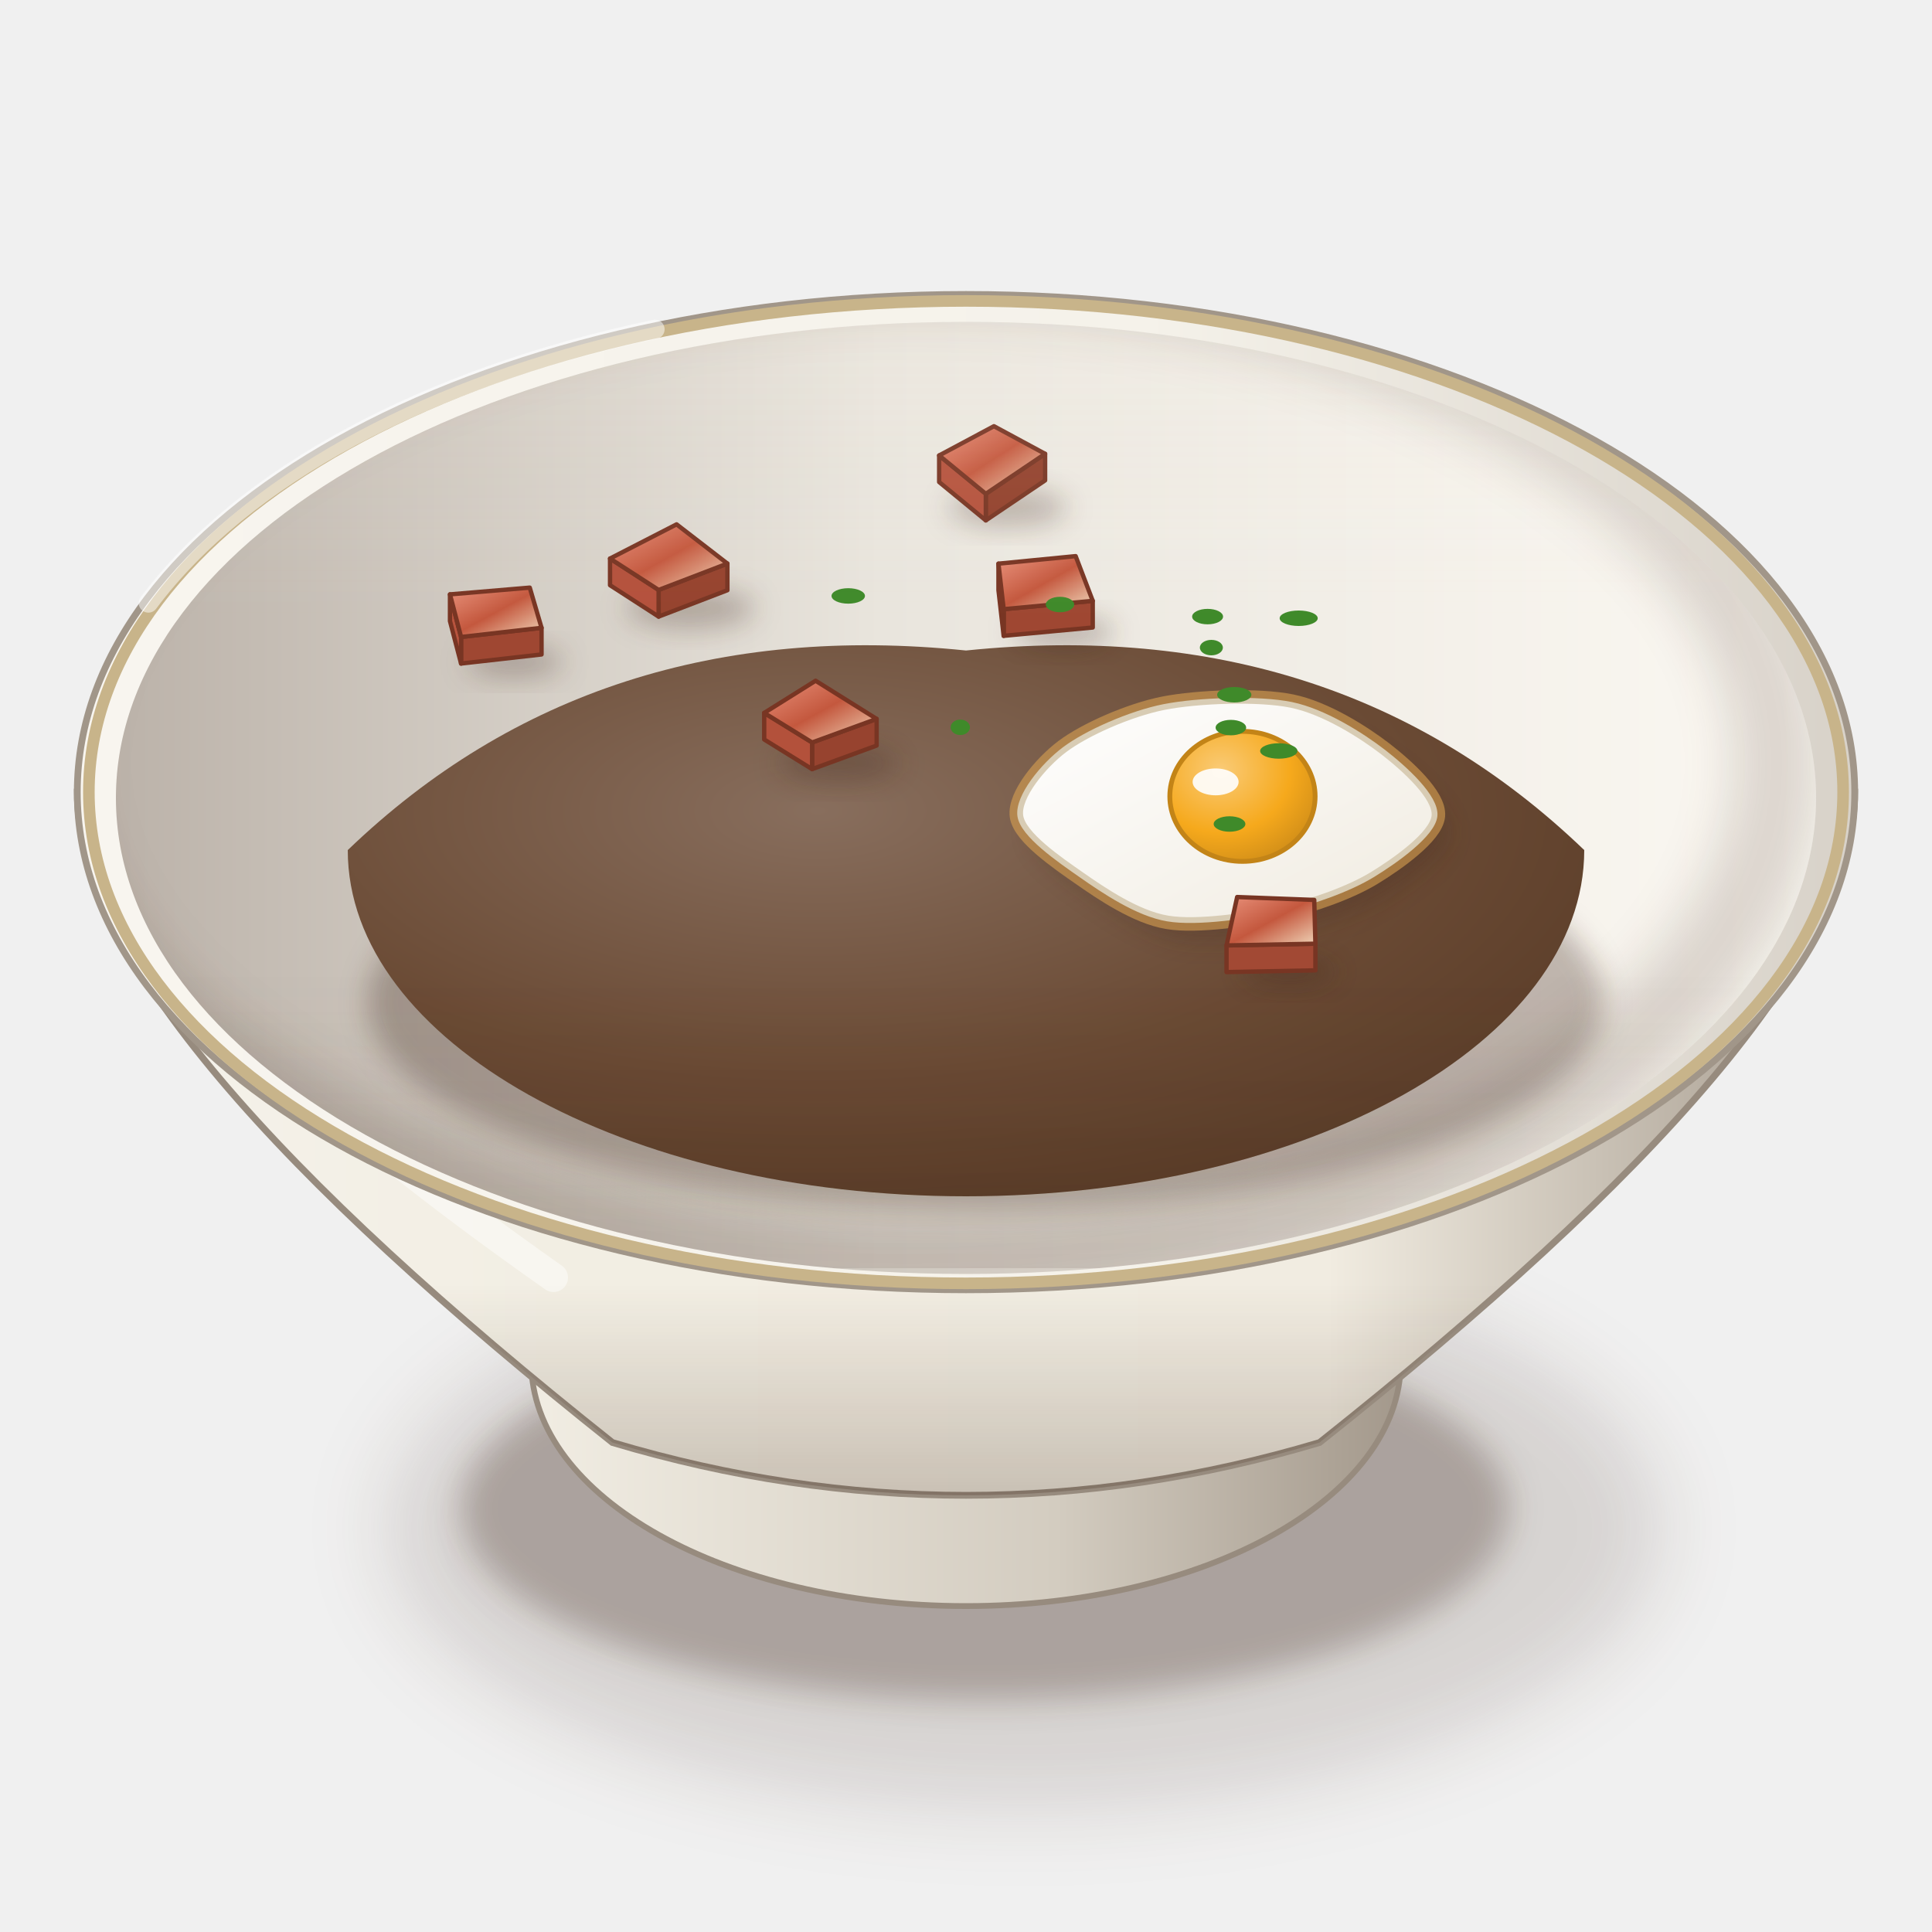
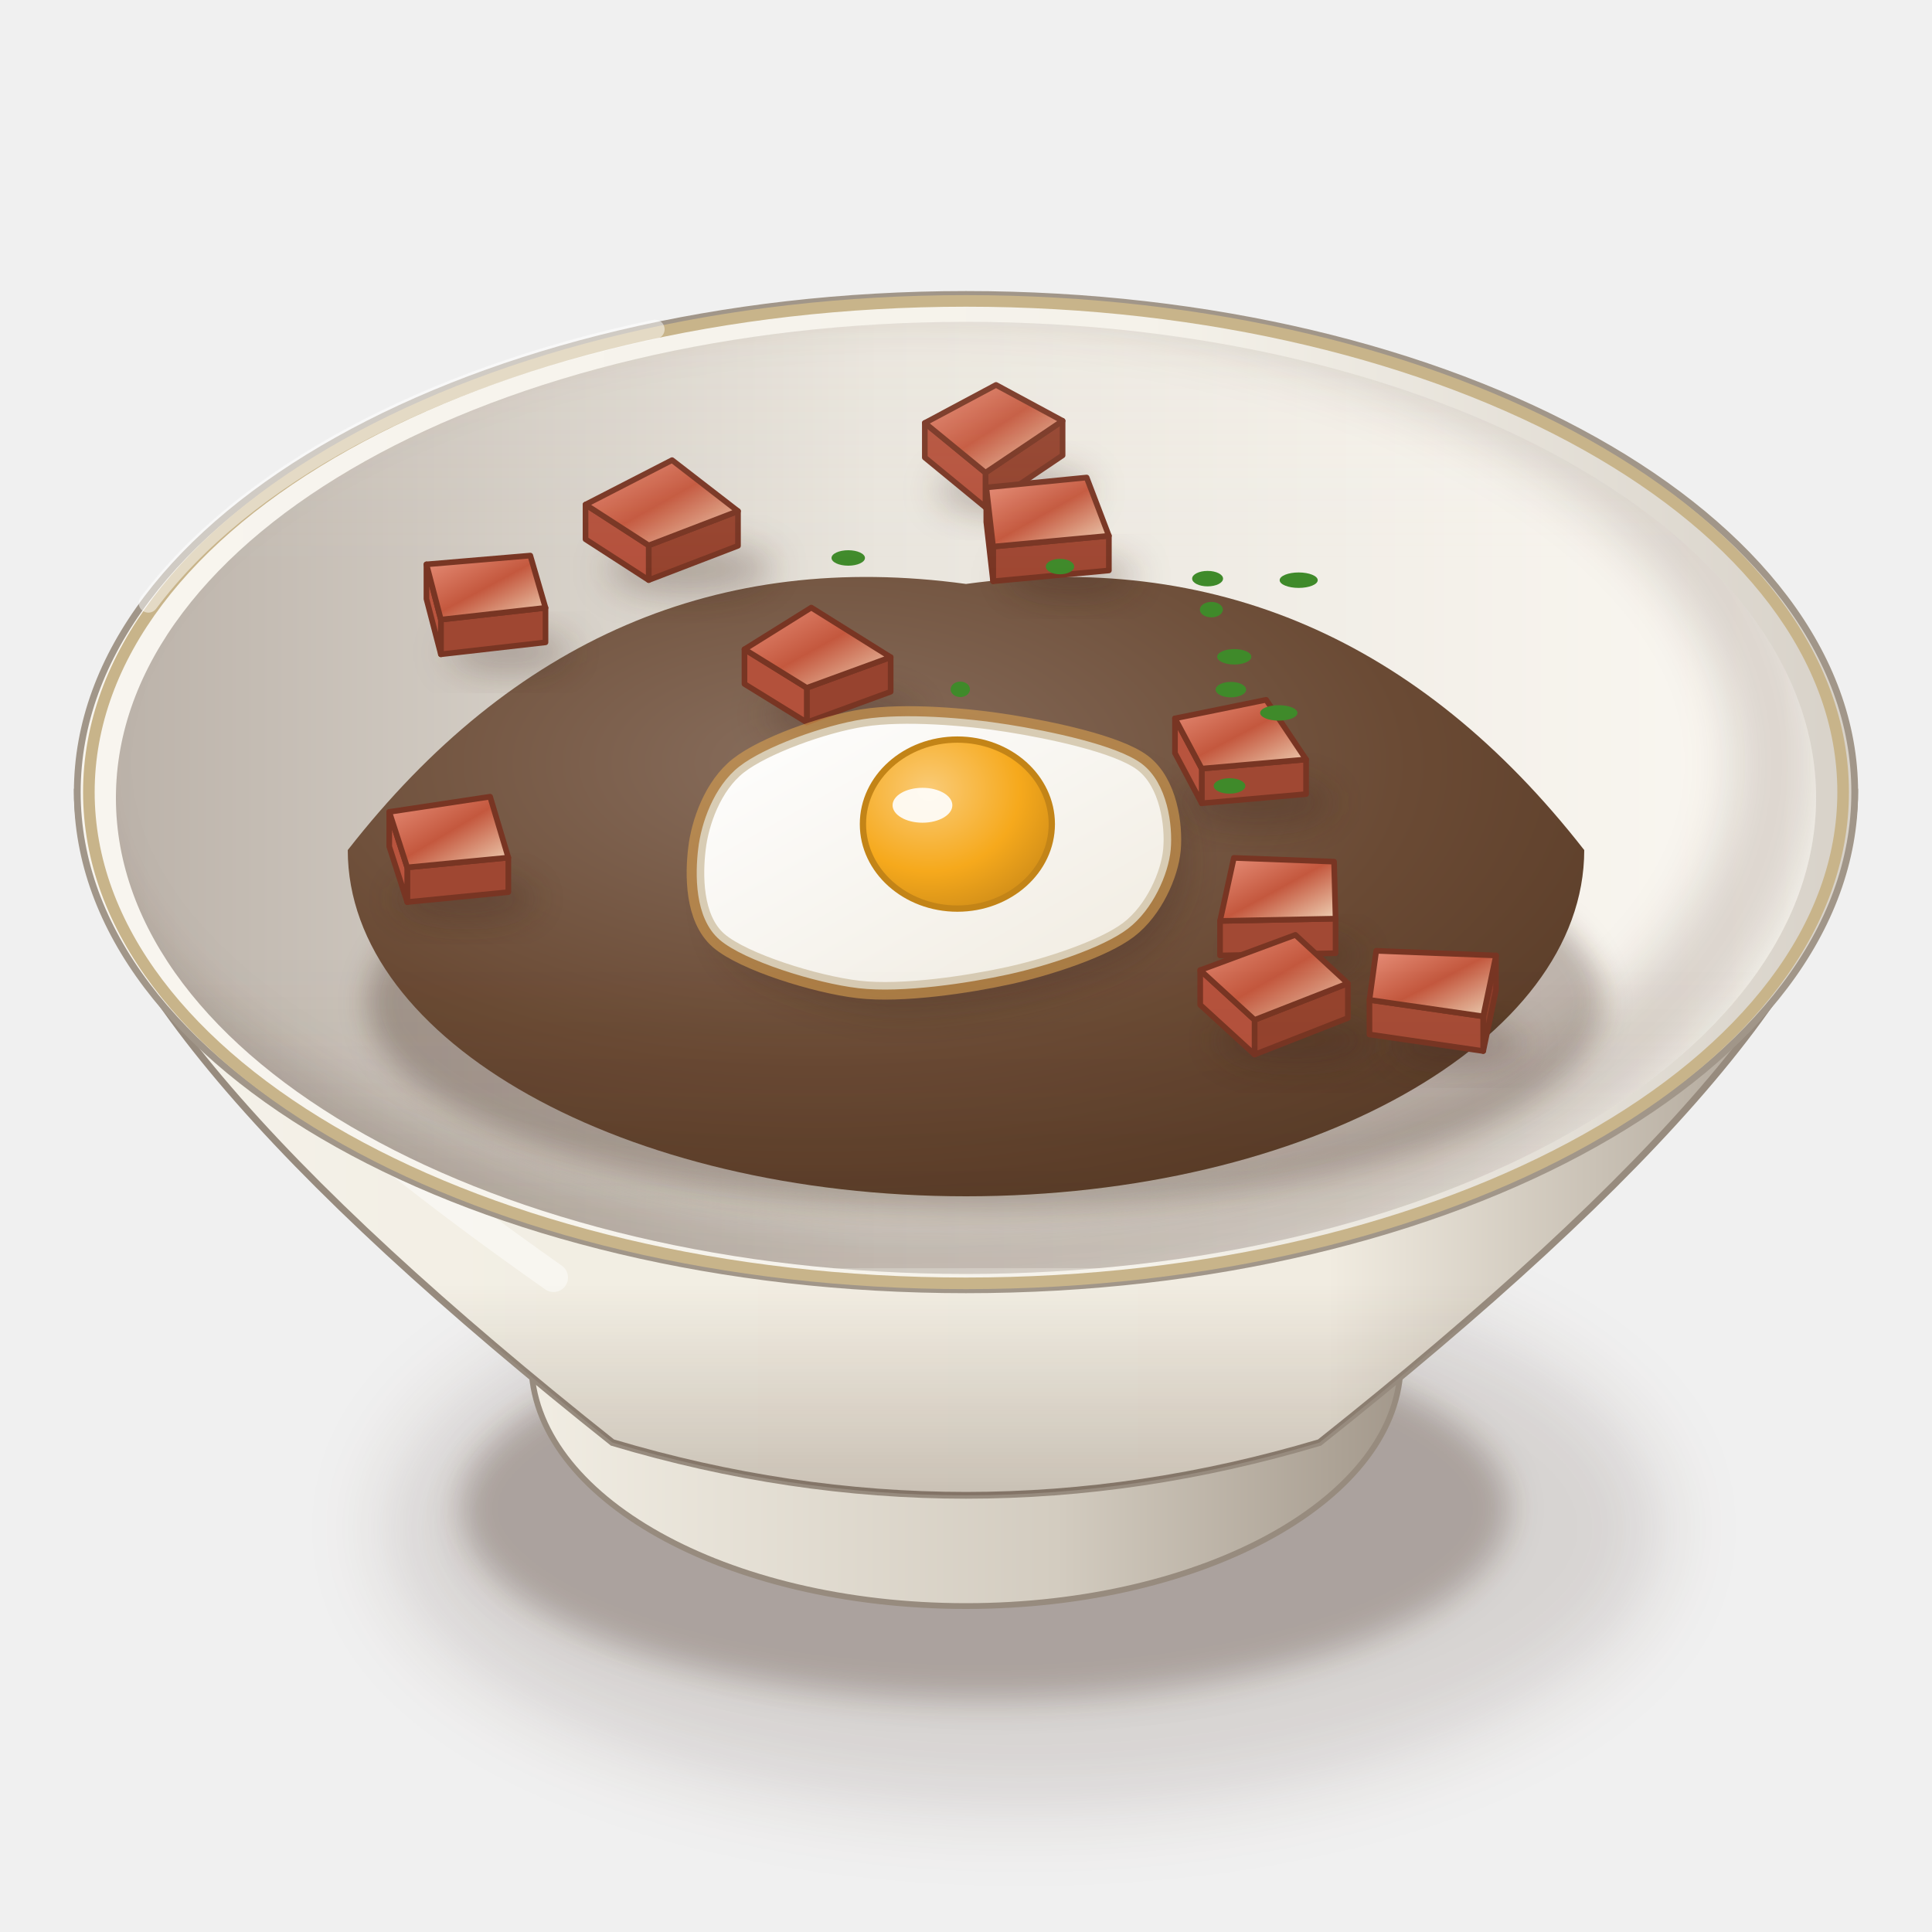
<svg xmlns="http://www.w3.org/2000/svg" viewBox="0 0 200 200" width="400" height="400">
  <defs>
    <filter id="br_tutu_feijao-1" x="-50%" y="-50%" width="200%" height="200%">
      <feGaussianBlur stdDeviation="4" />
    </filter>
    <filter id="br_tutu_feijao-2" x="-50%" y="-50%" width="200%" height="200%">
      <feGaussianBlur stdDeviation="1.6" />
    </filter>
    <linearGradient id="br_tutu_feijao-3" x1="0" y1="0" x2="1" y2="0">
      <stop offset="0" stop-color="#f2eee4" />
      <stop offset="0.6" stop-color="#d3ccc0" />
      <stop offset="1" stop-color="#a19689" />
    </linearGradient>
    <linearGradient id="br_tutu_feijao-4" x1="0" y1="0" x2="1" y2="0">
      <stop offset="0" stop-color="#f5f2eb" />
      <stop offset="0.28" stop-color="#f2eee3" />
      <stop offset="0.7" stop-color="#f1ece1" />
      <stop offset="1" stop-color="#a19689" />
    </linearGradient>
    <linearGradient id="br_tutu_feijao-5" x1="0" y1="0" x2="0" y2="1">
      <stop offset="0" stop-color="#3a2212" stop-opacity="0" />
      <stop offset="0.7" stop-color="#3a2212" stop-opacity="0" />
      <stop offset="1" stop-color="#3a2212" stop-opacity="0.22" />
    </linearGradient>
    <linearGradient id="br_tutu_feijao-6" x1="0" y1="0" x2="1" y2="0">
      <stop offset="0" stop-color="#f8f5ef" />
      <stop offset="0.6" stop-color="#f5f2ea" />
      <stop offset="1" stop-color="#d7d1c8" />
    </linearGradient>
    <linearGradient id="br_tutu_feijao-7" x1="0" y1="0" x2="1" y2="0">
      <stop offset="0" stop-color="#bcb3aa" />
      <stop offset="0.45" stop-color="#e9e5dd" />
      <stop offset="1" stop-color="#fbf8f2" />
    </linearGradient>
    <clipPath id="br_tutu_feijao-8">
      <path d="M12,82.6A88,49.28 0 1 0 188,82.6A88,49.28 0 1 0 12,82.6Z" />
    </clipPath>
    <filter id="br_tutu_feijao-9" x="-50%" y="-50%" width="200%" height="200%">
      <feGaussianBlur stdDeviation="2.5" />
    </filter>
    <clipPath id="br_tutu_feijao-10">
      <path d="M12,82.6 A88,49.28 0 0 0 188,82.6 L200,82.6 L200,0 L0,0 L0,82.6Z" />
    </clipPath>
    <filter id="br_tutu_feijao-11" x="-50%" y="-50%" width="200%" height="200%">
      <feGaussianBlur stdDeviation="1.4" />
    </filter>
    <radialGradient id="br_tutu_feijao-12" cx="0.38" cy="0.3" r="0.8">
      <stop offset="0" stop-color="#886e5d" />
      <stop offset="0.6" stop-color="#6a4a34" />
      <stop offset="1" stop-color="#573a26" />
    </radialGradient>
    <linearGradient id="br_tutu_feijao-13" x1="0" y1="0" x2="1" y2="1">
      <stop offset="0" stop-color="#e8907a" />
      <stop offset="0.5" stop-color="#c4583e" />
      <stop offset="1" stop-color="#f0d4b8" />
    </linearGradient>
    <linearGradient id="br_tutu_feijao-14" x1="0" y1="0" x2="1" y2="1">
      <stop offset="0" stop-color="#ffffff" />
      <stop offset="1" stop-color="#f0ebe0" />
    </linearGradient>
    <radialGradient id="br_tutu_feijao-15" cx="0.35" cy="0.3" r="0.8">
      <stop offset="0" stop-color="#facb77" />
      <stop offset="0.6" stop-color="#f6a91c" />
      <stop offset="1" stop-color="#cd8b18" />
    </radialGradient>
    <linearGradient id="br_tutu_feijao-16" x1="0" y1="0" x2="0" y2="1">
      <stop offset="0" stop-color="#fff8ec" stop-opacity="0.2" />
      <stop offset="0.45" stop-color="#fff8ec" stop-opacity="0" />
      <stop offset="0.75" stop-color="#3a2212" stop-opacity="0" />
      <stop offset="1" stop-color="#3a2212" stop-opacity="0.1" />
    </linearGradient>
  </defs>
  <ellipse cx="106" cy="158.18" rx="66.08" ry="29.08" fill="#3a2212" opacity="0.14" filter="url(#br_tutu_feijao-1)" />
  <ellipse cx="102" cy="156.18" rx="54.28" ry="19.82" fill="#3a2212" opacity="0.28" filter="url(#br_tutu_feijao-2)" />
  <path d="M53,135.06 L55,141.06 A45,25.2 0 0 0 145,141.06 L147,135.06Z" fill="url(#br_tutu_feijao-3)" stroke="#978b7e" stroke-width=".6" />
  <path d="M8,82 C8,98.8 29,122 63.4,149.33 Q100,160.26 136.6,149.33 C171,122 192,98.8 192,82Z" fill="url(#br_tutu_feijao-4)" stroke="#978b7e" stroke-width=".7" />
  <path d="M8,82 C8,98.8 29,122 63.4,149.33 Q100,160.26 136.6,149.33 C171,122 192,98.8 192,82Z" fill="url(#br_tutu_feijao-5)" />
  <path d="M16,92 Q20,106 57.3,132.25" stroke="#fff" stroke-width="3" fill="none" stroke-linecap="round" opacity="0.45" />
  <path d="M8,82A92,51.52 0 1 0 192,82A92,51.52 0 1 0 8,82Z" fill="url(#br_tutu_feijao-6)" stroke="#a19689" stroke-width=".7" />
  <path d="M12,82.6A88,49.28 0 1 0 188,82.6A88,49.28 0 1 0 12,82.6Z" fill="url(#br_tutu_feijao-7)" />
  <g clip-path="url(#br_tutu_feijao-8)">
    <path d="M4,79A90,51.28 0 1 0 184,79A90,51.28 0 1 0 4,79Z" fill="none" stroke="#3a2212" stroke-width="9" opacity=".16" filter="url(#br_tutu_feijao-9)" />
  </g>
  <path d="M9.2,82A90.8,50.85 0 1 0 190.8,82A90.8,50.85 0 1 0 9.2,82Z" fill="none" stroke="#c8b48a" stroke-width="1.2" />
  <g clip-path="url(#br_tutu_feijao-10)">
    <ellipse cx="102" cy="103.74" rx="64" ry="21.5" fill="#3a2212" opacity="0.3" filter="url(#br_tutu_feijao-11)" />
-     <path d="M36,88 Q61.6,63.4 100,67.34 Q138.4,63.4 164,88 A64,35.84 0 0 1 36,88Z" fill="url(#br_tutu_feijao-12)" />
-     <ellipse cx="104.33" cy="52.54" rx="6.15" ry="1.97" fill="#3a2212" opacity="0.28" filter="url(#br_tutu_feijao-11)" />
-     <path d="M108.19,46.98L102.05,51.12L102.05,53.87L108.19,49.73Z" fill="#92412c" stroke="#783523" stroke-width="0.45" stroke-linejoin="round" />
-     <path d="M102.05,51.12L97.22,47.15L97.22,49.9L102.05,53.87Z" fill="#b5523c" stroke="#783523" stroke-width="0.45" stroke-linejoin="round" />
-     <path d="M102.89,44.12L108.19,46.98L102.05,51.12L97.22,47.15Z" fill="url(#br_tutu_feijao-13)" stroke="#783523" stroke-width="0.45" stroke-linejoin="round" />
-     <ellipse cx="71.48" cy="62.97" rx="6.64" ry="2.13" fill="#3a2212" opacity="0.28" filter="url(#br_tutu_feijao-11)" />
-     <path d="M75.3,58.34L68.18,61.07L68.18,63.83L75.3,61.1Z" fill="#96432e" stroke="#783523" stroke-width="0.45" stroke-linejoin="round" />
-     <path d="M68.18,61.07L63.15,57.82L63.15,60.58L68.18,63.83Z" fill="#b4513c" stroke="#783523" stroke-width="0.45" stroke-linejoin="round" />
-     <path d="M70.04,54.28L75.3,58.34L68.18,61.07L63.15,57.82Z" fill="url(#br_tutu_feijao-13)" stroke="#783523" stroke-width="0.45" stroke-linejoin="round" />
-     <ellipse cx="110.12" cy="65.45" rx="5.25" ry="1.68" fill="#3a2212" opacity="0.28" filter="url(#br_tutu_feijao-11)" />
-     <path d="M113.12,62.2L103.9,63.06L103.9,65.82L113.12,64.96Z" fill="#9f4732" stroke="#783523" stroke-width="0.45" stroke-linejoin="round" />
-     <path d="M103.9,63.06L103.36,58.35L103.36,61.1L103.9,65.82Z" fill="#b9543e" stroke="#783523" stroke-width="0.45" stroke-linejoin="round" />
-     <path d="M111.35,57.57L113.12,62.2L103.9,63.06L103.36,58.35Z" fill="url(#br_tutu_feijao-13)" stroke="#783523" stroke-width="0.45" stroke-linejoin="round" />
-     <ellipse cx="53.26" cy="68.52" rx="5.03" ry="1.61" fill="#3a2212" opacity="0.28" filter="url(#br_tutu_feijao-11)" />
-     <path d="M56.06,64.99L47.73,65.94L47.73,68.69L56.06,67.75Z" fill="#9f4732" stroke="#783523" stroke-width="0.45" stroke-linejoin="round" />
-     <path d="M47.73,65.94L46.58,61.53L46.58,64.29L47.73,68.69Z" fill="#b9543e" stroke="#783523" stroke-width="0.45" stroke-linejoin="round" />
-     <path d="M54.84,60.83L56.06,64.99L47.73,65.94L46.58,61.53Z" fill="url(#br_tutu_feijao-13)" stroke="#783523" stroke-width="0.45" stroke-linejoin="round" />
-     <ellipse cx="86.85" cy="79.01" rx="6.2" ry="1.98" fill="#3a2212" opacity="0.28" filter="url(#br_tutu_feijao-11)" />
-     <path d="M90.75,74.42L84.07,76.86L84.07,79.62L90.75,77.18Z" fill="#97432f" stroke="#783523" stroke-width="0.45" stroke-linejoin="round" />
-     <path d="M84.07,76.86L79.11,73.8L79.11,76.55L84.07,79.62Z" fill="#b3513b" stroke="#783523" stroke-width="0.45" stroke-linejoin="round" />
-     <path d="M84.43,70.47L90.75,74.42L84.07,76.86L79.11,73.8Z" fill="url(#br_tutu_feijao-13)" stroke="#783523" stroke-width="0.45" stroke-linejoin="round" />
-     <path d="M148.5,84.44C148.33,86.34 144.43,89.1 142.05,90.55C139.67,92 135.81,93.4 132.63,94.08C129.45,94.76 123.96,95.61 120.86,95.08C117.76,94.56 114.24,92.17 111.95,90.57C109.67,88.98 105.88,86.39 105.62,84.44C105.36,82.49 107.98,79.28 110.21,77.6C112.45,75.91 116.98,73.89 120.5,73.19C124.02,72.5 130.28,72.27 133.68,72.97C137.08,73.67 140.96,76.14 143.19,77.86C145.41,79.58 148.67,82.54 148.5,84.44Z" transform="translate(1.4 2)" fill="#3a2212" opacity="0.26" filter="url(#br_tutu_feijao-11)" />
-     <path d="M148.5,84.44C148.33,86.34 144.43,89.1 142.05,90.55C139.67,92 135.81,93.4 132.63,94.08C129.45,94.76 123.96,95.61 120.86,95.08C117.76,94.56 114.24,92.17 111.95,90.57C109.67,88.98 105.88,86.39 105.62,84.44C105.36,82.49 107.98,79.28 110.21,77.6C112.45,75.91 116.98,73.89 120.5,73.19C124.02,72.5 130.28,72.27 133.68,72.97C137.08,73.67 140.96,76.14 143.19,77.86C145.41,79.58 148.67,82.54 148.5,84.44Z" fill="none" stroke="#d8a050" stroke-width="2.2" opacity=".6" />
-     <path d="M148.5,84.44C148.33,86.34 144.43,89.1 142.05,90.55C139.67,92 135.81,93.4 132.63,94.08C129.45,94.76 123.96,95.61 120.86,95.08C117.76,94.56 114.24,92.17 111.95,90.57C109.67,88.98 105.88,86.39 105.62,84.44C105.36,82.49 107.98,79.28 110.21,77.6C112.45,75.91 116.98,73.89 120.5,73.19C124.02,72.5 130.28,72.27 133.68,72.97C137.08,73.67 140.96,76.14 143.19,77.86C145.41,79.58 148.67,82.54 148.5,84.44Z" fill="url(#br_tutu_feijao-14)" stroke="#d8ccb4" stroke-width=".6" />
-     <ellipse cx="128.62" cy="82.44" rx="7.52" ry="6.73" fill="url(#br_tutu_feijao-15)" stroke="#c38417" stroke-width=".5" />
-     <ellipse cx="125.84" cy="80.94" rx="2.38" ry="1.39" fill="#fff" opacity=".9" />
-     <ellipse cx="133.41" cy="100.6" rx="5" ry="1.6" fill="#3a2212" opacity="0.28" filter="url(#br_tutu_feijao-11)" />
-     <path d="M136.17,97.69L126.97,97.87L126.97,100.63L136.17,100.45Z" fill="#a24934" stroke="#783523" stroke-width="0.45" stroke-linejoin="round" />
-     <path d="M128.07,92.86L136.05,93.16L136.17,97.69L126.97,97.87Z" fill="url(#br_tutu_feijao-13)" stroke="#783523" stroke-width="0.45" stroke-linejoin="round" />
-     <ellipse cx="127.28" cy="85.3" rx="1.64" ry="0.8" fill="#3f8a2a" />
-     <ellipse cx="127.77" cy="71.92" rx="1.77" ry="0.8" fill="#3f8a2a" />
-     <ellipse cx="127.42" cy="75.32" rx="1.58" ry="0.8" fill="#3f8a2a" />
-     <ellipse cx="132.38" cy="77.74" rx="1.93" ry="0.8" fill="#3f8a2a" />
-     <ellipse cx="125.4" cy="67.04" rx="1.19" ry="0.8" fill="#3f8a2a" />
-     <ellipse cx="87.81" cy="61.69" rx="1.73" ry="0.8" fill="#3f8a2a" />
-     <ellipse cx="109.73" cy="62.58" rx="1.47" ry="0.8" fill="#3f8a2a" />
-     <ellipse cx="125.01" cy="63.83" rx="1.6" ry="0.8" fill="#3f8a2a" />
-     <ellipse cx="134.44" cy="64" rx="1.97" ry="0.8" fill="#3f8a2a" />
-     <ellipse cx="99.41" cy="75.29" rx="1" ry="0.8" fill="#3f8a2a" />
+     <path d="M36,88 Q61.6,55.2 100,60.45 Q138.4,55.2 164,88 A64,35.84 0 0 1 36,88Z" fill="url(#br_tutu_feijao-12)" />
+     <g transform="translate(102.38 47.66) scale(1.3) translate(-102.38 -47.66)">
+       <ellipse cx="104.38" cy="50.06" rx="6.15" ry="1.97" fill="#3a2212" opacity="0.28" filter="url(#br_tutu_feijao-11)" />
+       <path d="M108.24,44.51L102.1,48.64L102.1,51.4L108.24,47.26Z" fill="#92412c" stroke="#783523" stroke-width="0.45" stroke-linejoin="round" />
+       <path d="M102.1,48.64L97.27,44.68L97.27,47.43L102.1,51.4Z" fill="#b5523c" stroke="#783523" stroke-width="0.45" stroke-linejoin="round" />
+       <path d="M102.94,41.65L108.24,44.51L102.1,48.64L97.27,44.68Z" fill="url(#br_tutu_feijao-13)" stroke="#783523" stroke-width="0.45" stroke-linejoin="round" />
+     </g>
+     <g transform="translate(68.83 55.81) scale(1.3) translate(-68.83 -55.81)">
+       <ellipse cx="70.83" cy="58.21" rx="6.64" ry="2.13" fill="#3a2212" opacity="0.28" filter="url(#br_tutu_feijao-11)" />
+       <path d="M74.65,53.58L67.54,56.31L67.54,59.07L74.65,56.34Z" fill="#96432e" stroke="#783523" stroke-width="0.45" stroke-linejoin="round" />
+       <path d="M67.54,56.31L62.51,53.06L62.51,55.82L67.54,59.07Z" fill="#b4513c" stroke="#783523" stroke-width="0.45" stroke-linejoin="round" />
+       <path d="M69.4,49.52L74.65,53.58L67.54,56.31L62.51,53.06Z" fill="url(#br_tutu_feijao-13)" stroke="#783523" stroke-width="0.45" stroke-linejoin="round" />
+     </g>
+     <g transform="translate(108.29 56.57) scale(1.3) translate(-108.29 -56.57)">
+       <ellipse cx="110.29" cy="58.97" rx="5.25" ry="1.68" fill="#3a2212" opacity="0.28" filter="url(#br_tutu_feijao-11)" />
+       <path d="M113.29,55.72L104.07,56.58L104.07,59.34L113.29,58.48Z" fill="#9f4732" stroke="#783523" stroke-width="0.45" stroke-linejoin="round" />
+       <path d="M104.07,56.58L103.53,51.87L103.53,54.62L104.07,59.34Z" fill="#b9543e" stroke="#783523" stroke-width="0.45" stroke-linejoin="round" />
+       <path d="M111.52,51.08L113.29,55.72L104.07,56.58L103.53,51.87Z" fill="url(#br_tutu_feijao-13)" stroke="#783523" stroke-width="0.45" stroke-linejoin="round" />
+     </g>
+     <g transform="translate(50.23 64.39) scale(1.3) translate(-50.23 -64.39)">
+       <ellipse cx="52.23" cy="66.79" rx="5.03" ry="1.61" fill="#3a2212" opacity="0.28" filter="url(#br_tutu_feijao-11)" />
+       <path d="M55.03,63.26L46.7,64.2L46.7,66.96L55.03,66.01Z" fill="#9f4732" stroke="#783523" stroke-width="0.45" stroke-linejoin="round" />
+       <path d="M46.7,64.2L45.55,59.8L45.55,62.55L46.7,66.96Z" fill="#b9543e" stroke="#783523" stroke-width="0.45" stroke-linejoin="round" />
+       <path d="M53.82,59.1L55.03,63.26L46.7,64.2L45.55,59.8Z" fill="url(#br_tutu_feijao-13)" stroke="#783523" stroke-width="0.45" stroke-linejoin="round" />
+     </g>
+     <g transform="translate(84.53 70.88) scale(1.3) translate(-84.53 -70.88)">
+       <ellipse cx="86.53" cy="73.28" rx="6.2" ry="1.98" fill="#3a2212" opacity="0.28" filter="url(#br_tutu_feijao-11)" />
+       <path d="M90.43,68.69L83.75,71.13L83.75,73.88L90.43,71.44Z" fill="#97432f" stroke="#783523" stroke-width="0.45" stroke-linejoin="round" />
+       <path d="M83.75,71.13L78.79,68.06L78.79,70.82L83.75,73.88Z" fill="#b3513b" stroke="#783523" stroke-width="0.45" stroke-linejoin="round" />
+       <path d="M84.11,64.74L90.43,68.69L83.75,71.13L78.79,68.06Z" fill="url(#br_tutu_feijao-13)" stroke="#783523" stroke-width="0.45" stroke-linejoin="round" />
+     </g>
+     <g transform="translate(127.6 79.97) scale(1.3) translate(-127.6 -79.97)">
+       <ellipse cx="129.6" cy="82.37" rx="6.14" ry="1.97" fill="#3a2212" opacity="0.28" filter="url(#br_tutu_feijao-11)" />
+       <path d="M133.45,78.93L125.14,79.66L125.14,82.42L133.45,81.69Z" fill="#a04833" stroke="#783523" stroke-width="0.45" stroke-linejoin="round" />
+       <path d="M125.14,79.66L123.01,75.66L123.01,78.42L125.14,82.42Z" fill="#b8543e" stroke="#783523" stroke-width="0.45" stroke-linejoin="round" />
+       <path d="M130.27,74.18L133.45,78.93L125.14,79.66L123.01,75.66Z" fill="url(#br_tutu_feijao-13)" stroke="#783523" stroke-width="0.45" stroke-linejoin="round" />
+     </g>
+     <g transform="translate(97.04 87.91) scale(1.3) translate(-97.04 -87.91)">
+       <path d="M115.32,87.91C115.15,89.8 113.93,92.55 112.03,94C110.13,95.45 105.84,96.88 102.66,97.58C99.47,98.28 94.21,99.08 90.79,98.68C87.38,98.28 81.76,96.5 79.89,94.89C78.01,93.27 78.05,89.9 78.29,87.91C78.52,85.91 79.51,83.07 81.45,81.56C83.38,80.05 88.03,78.34 91.2,77.85C94.38,77.35 99.34,77.75 102.63,78.28C105.92,78.8 111.24,79.91 113.14,81.35C115.05,82.8 115.49,86.01 115.32,87.91Z" transform="translate(1.4 2)" fill="#3a2212" opacity="0.26" filter="url(#br_tutu_feijao-11)" />
+       <path d="M115.32,87.91C115.15,89.8 113.93,92.55 112.03,94C110.13,95.45 105.84,96.88 102.66,97.58C99.47,98.28 94.21,99.08 90.79,98.68C87.38,98.28 81.76,96.5 79.89,94.89C78.01,93.27 78.05,89.9 78.29,87.91C78.52,85.91 79.51,83.07 81.45,81.56C83.38,80.05 88.03,78.34 91.2,77.85C94.38,77.35 99.34,77.75 102.63,78.28C105.92,78.8 111.24,79.91 113.14,81.35C115.05,82.8 115.49,86.01 115.32,87.91Z" fill="none" stroke="#d8a050" stroke-width="2.2" opacity=".6" />
+       <path d="M115.32,87.91C115.15,89.8 113.93,92.55 112.03,94C110.13,95.45 105.84,96.88 102.66,97.58C99.47,98.28 94.21,99.08 90.79,98.68C87.38,98.28 81.76,96.5 79.89,94.89C78.01,93.27 78.05,89.9 78.29,87.91C78.52,85.91 79.51,83.07 81.45,81.56C83.38,80.05 88.03,78.34 91.2,77.85C94.38,77.35 99.34,77.75 102.63,78.28C105.92,78.8 111.24,79.91 113.14,81.35C115.05,82.8 115.49,86.01 115.32,87.91Z" fill="url(#br_tutu_feijao-14)" stroke="#d8ccb4" stroke-width=".6" />
+       <ellipse cx="98.63" cy="85.91" rx="7.52" ry="6.73" fill="url(#br_tutu_feijao-15)" stroke="#c38417" stroke-width=".5" />
+       <ellipse cx="95.85" cy="84.41" rx="2.38" ry="1.39" fill="#fff" opacity=".9" />
+     </g>
+     <g transform="translate(45.64 89.91) scale(1.3) translate(-45.64 -89.91)">
+       <ellipse cx="47.64" cy="92.31" rx="5.65" ry="1.81" fill="#3a2212" opacity="0.28" filter="url(#br_tutu_feijao-11)" />
+       <path d="M51.01,89.04L42.96,89.82L42.96,92.58L51.01,91.79Z" fill="#9f4732" stroke="#783523" stroke-width="0.45" stroke-linejoin="round" />
+       <path d="M42.96,89.82L41.53,85.4L41.53,88.16L42.96,92.58Z" fill="#b9543e" stroke="#783523" stroke-width="0.45" stroke-linejoin="round" />
+       <path d="M49.56,84.19L51.01,89.04L42.96,89.82L41.53,85.4Z" fill="url(#br_tutu_feijao-13)" stroke="#783523" stroke-width="0.45" stroke-linejoin="round" />
+     </g>
+     <g transform="translate(132.07 95.75) scale(1.3) translate(-132.07 -95.75)">
+       <ellipse cx="134.07" cy="98.15" rx="5" ry="1.6" fill="#3a2212" opacity="0.28" filter="url(#br_tutu_feijao-11)" />
+       <path d="M136.83,95.25L127.63,95.43L127.63,98.18L136.83,98Z" fill="#a24934" stroke="#783523" stroke-width="0.45" stroke-linejoin="round" />
+       <path d="M128.73,90.41L136.71,90.71L136.83,95.25L127.63,95.43Z" fill="url(#br_tutu_feijao-13)" stroke="#783523" stroke-width="0.45" stroke-linejoin="round" />
+     </g>
+     <g transform="translate(131.55 104.63) scale(1.3) translate(-131.55 -104.63)">
+       <ellipse cx="133.55" cy="107.03" rx="6.45" ry="2.06" fill="#3a2212" opacity="0.28" filter="url(#br_tutu_feijao-11)" />
+       <path d="M137.69,102.45L130.26,105.36L130.26,108.12L137.69,105.21Z" fill="#96432e" stroke="#783523" stroke-width="0.45" stroke-linejoin="round" />
+       <path d="M130.26,105.36L125.93,101.4L125.93,104.16L130.26,108.12Z" fill="#b6523d" stroke="#783523" stroke-width="0.45" stroke-linejoin="round" />
+       <path d="M133.51,98.59L137.69,102.45L130.26,105.36L125.93,101.4Z" fill="url(#br_tutu_feijao-13)" stroke="#783523" stroke-width="0.45" stroke-linejoin="round" />
+     </g>
+     <g transform="translate(148.16 104.98) scale(1.3) translate(-148.16 -104.98)">
+       <ellipse cx="150.16" cy="107.38" rx="5.41" ry="1.73" fill="#3a2212" opacity="0.28" filter="url(#br_tutu_feijao-11)" />
+       <path d="M153.32,100.31L152.3,105.16L152.3,107.92L153.32,103.06Z" fill="#8d3e2a" stroke="#783523" stroke-width="0.45" stroke-linejoin="round" />
+       <path d="M152.3,105.16L143.24,103.85L143.24,106.6L152.3,107.92Z" fill="#a84c37" stroke="#783523" stroke-width="0.45" stroke-linejoin="round" />
+       <path d="M143.78,99.94L153.32,100.31L152.3,105.16L143.24,103.85Z" fill="url(#br_tutu_feijao-13)" stroke="#783523" stroke-width="0.45" stroke-linejoin="round" />
+     </g>
+     <ellipse cx="127.28" cy="81.36" rx="1.64" ry="0.8" fill="#3f8a2a" />
+     <ellipse cx="127.77" cy="67.99" rx="1.77" ry="0.8" fill="#3f8a2a" />
+     <ellipse cx="127.42" cy="71.39" rx="1.58" ry="0.8" fill="#3f8a2a" />
+     <ellipse cx="132.38" cy="73.8" rx="1.93" ry="0.8" fill="#3f8a2a" />
+     <ellipse cx="125.4" cy="63.11" rx="1.19" ry="0.8" fill="#3f8a2a" />
+     <ellipse cx="87.81" cy="57.76" rx="1.73" ry="0.8" fill="#3f8a2a" />
+     <ellipse cx="109.73" cy="58.65" rx="1.47" ry="0.8" fill="#3f8a2a" />
+     <ellipse cx="125.01" cy="59.9" rx="1.6" ry="0.8" fill="#3f8a2a" />
+     <ellipse cx="134.44" cy="60.06" rx="1.97" ry="0.8" fill="#3f8a2a" />
+     <ellipse cx="99.41" cy="71.36" rx="1" ry="0.8" fill="#3f8a2a" />
  </g>
-   <rect x="0" y="8.72" width="200" height="122.56" fill="url(#br_tutu_feijao-16)" clip-path="url(#br_tutu_feijao-8)" />
+   <rect x="0" y="0.72" width="200" height="130.56" fill="url(#br_tutu_feijao-16)" clip-path="url(#br_tutu_feijao-8)" />
  <path d="M15.36,62.42 A92,51.52 0 0 1 67.8,34.09" stroke="#fff" stroke-width="2" fill="none" stroke-linecap="round" opacity="0.5" />
</svg>
